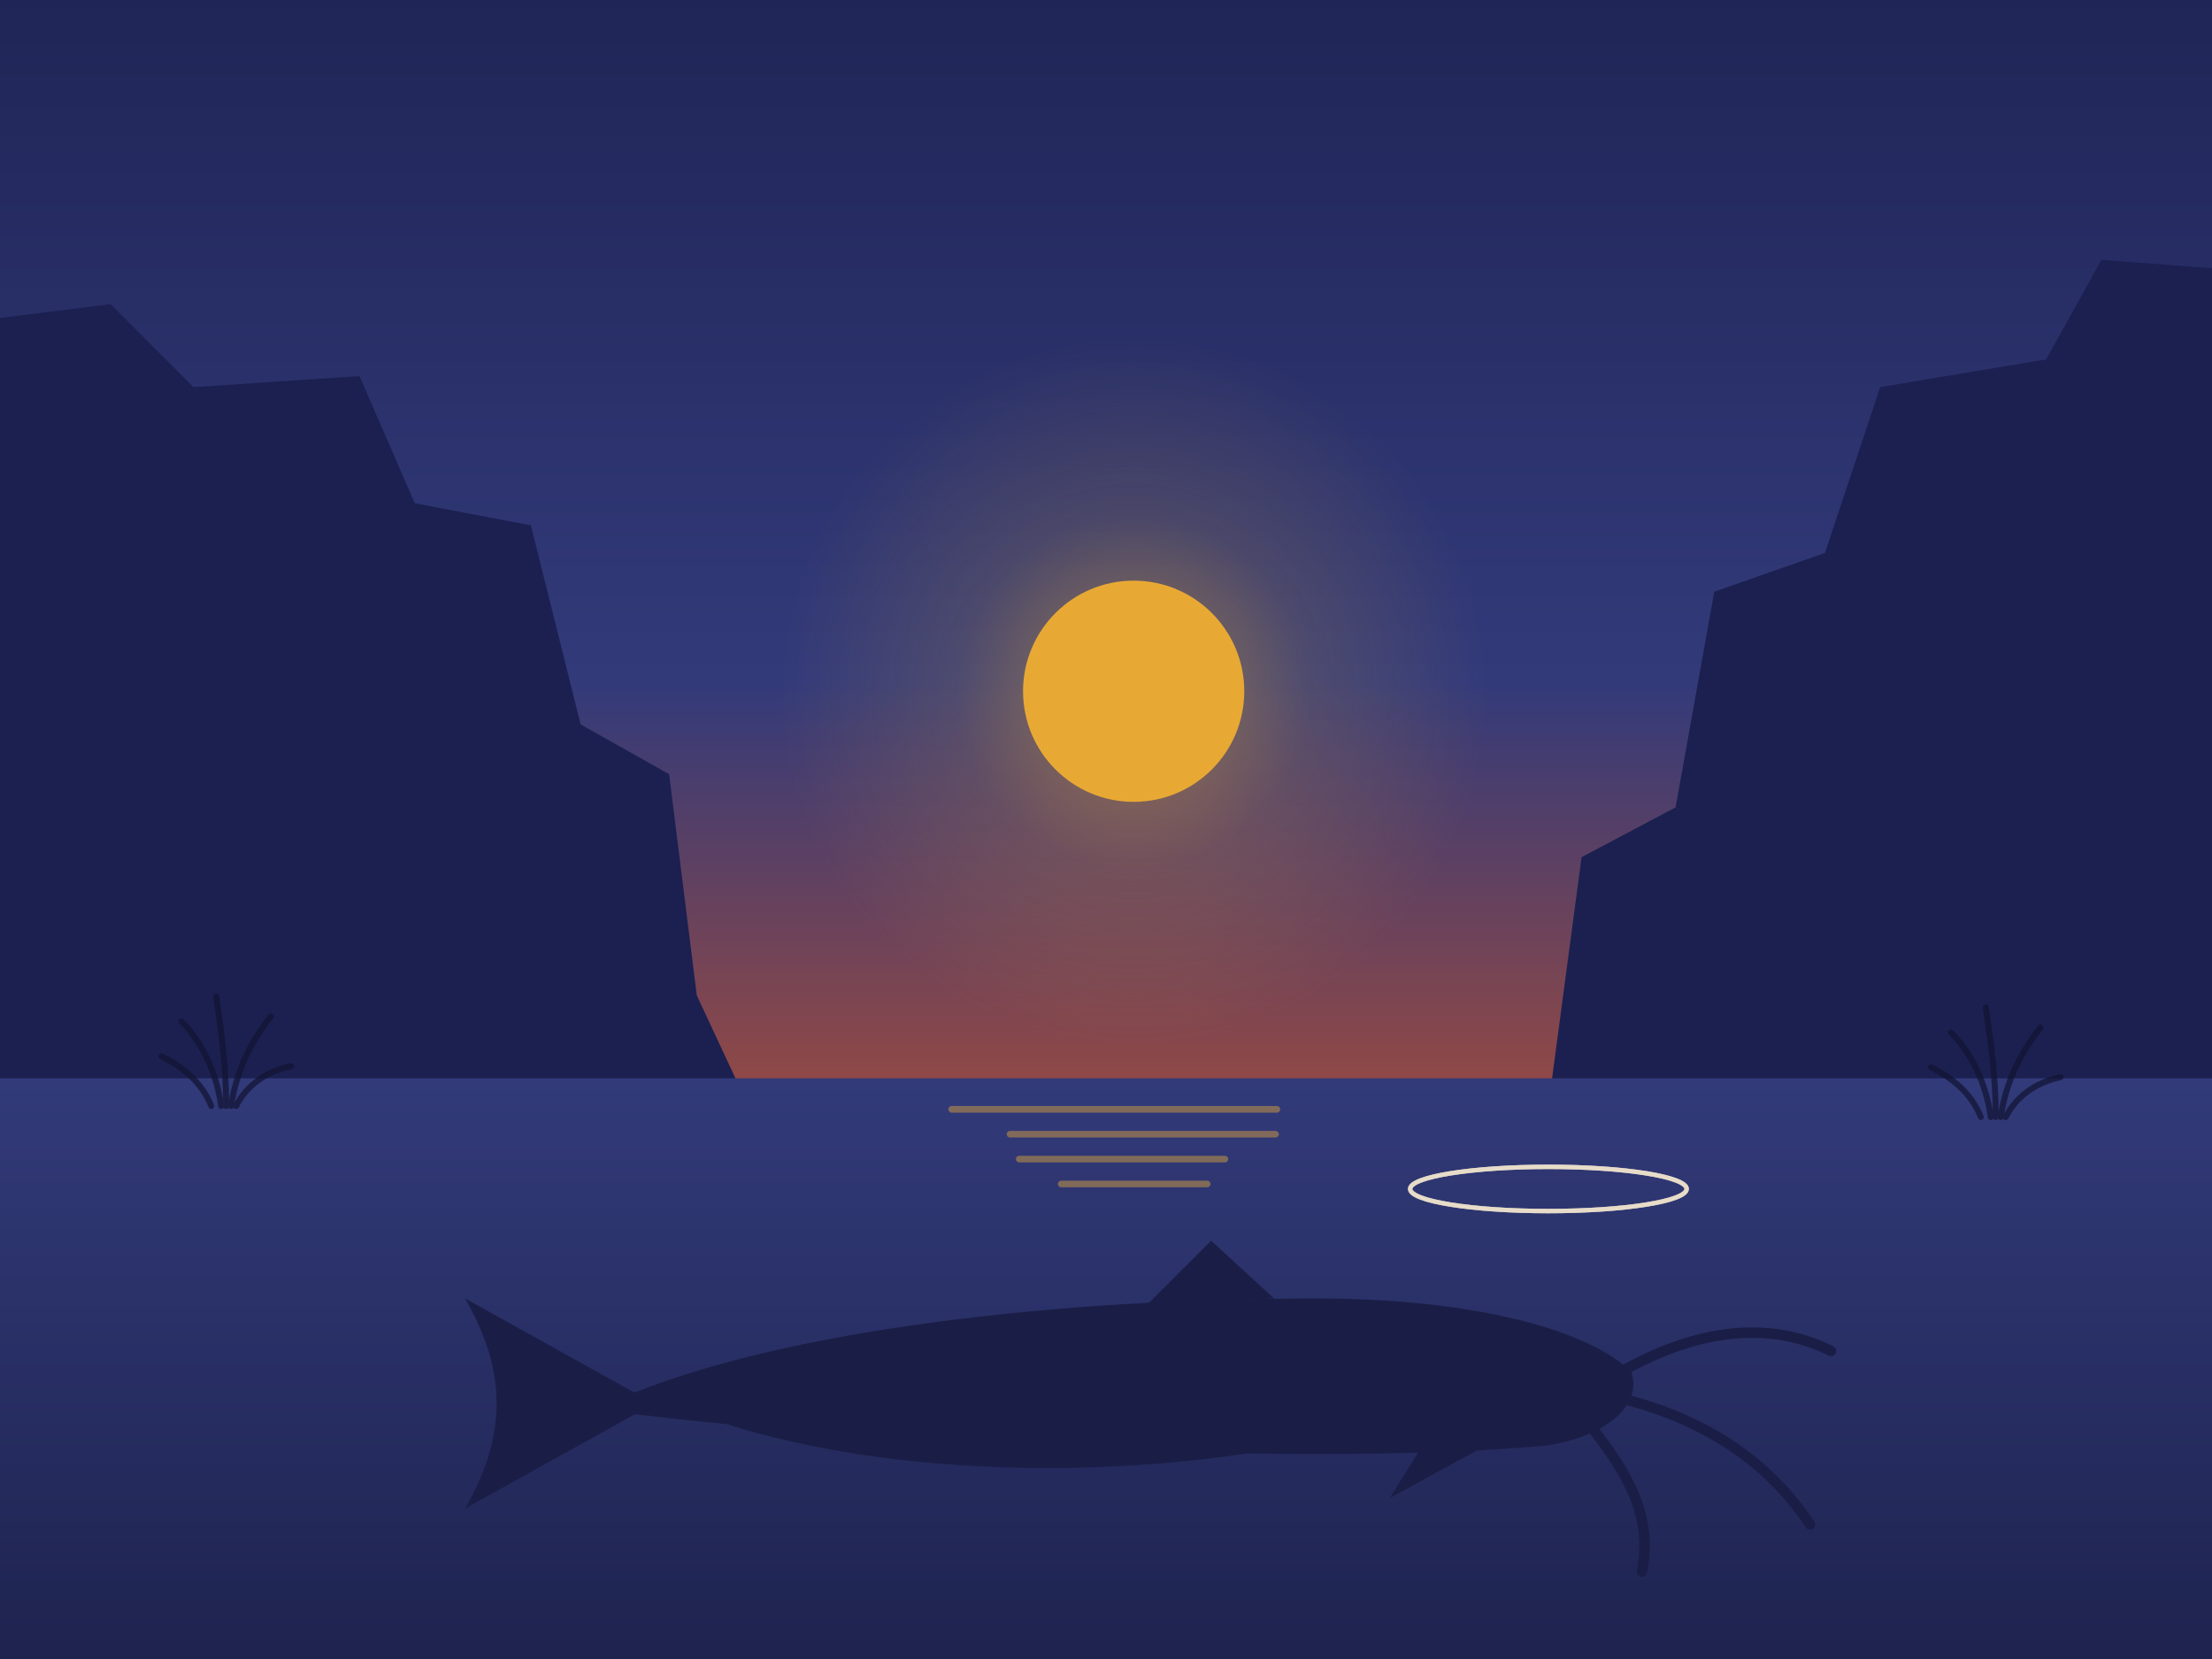
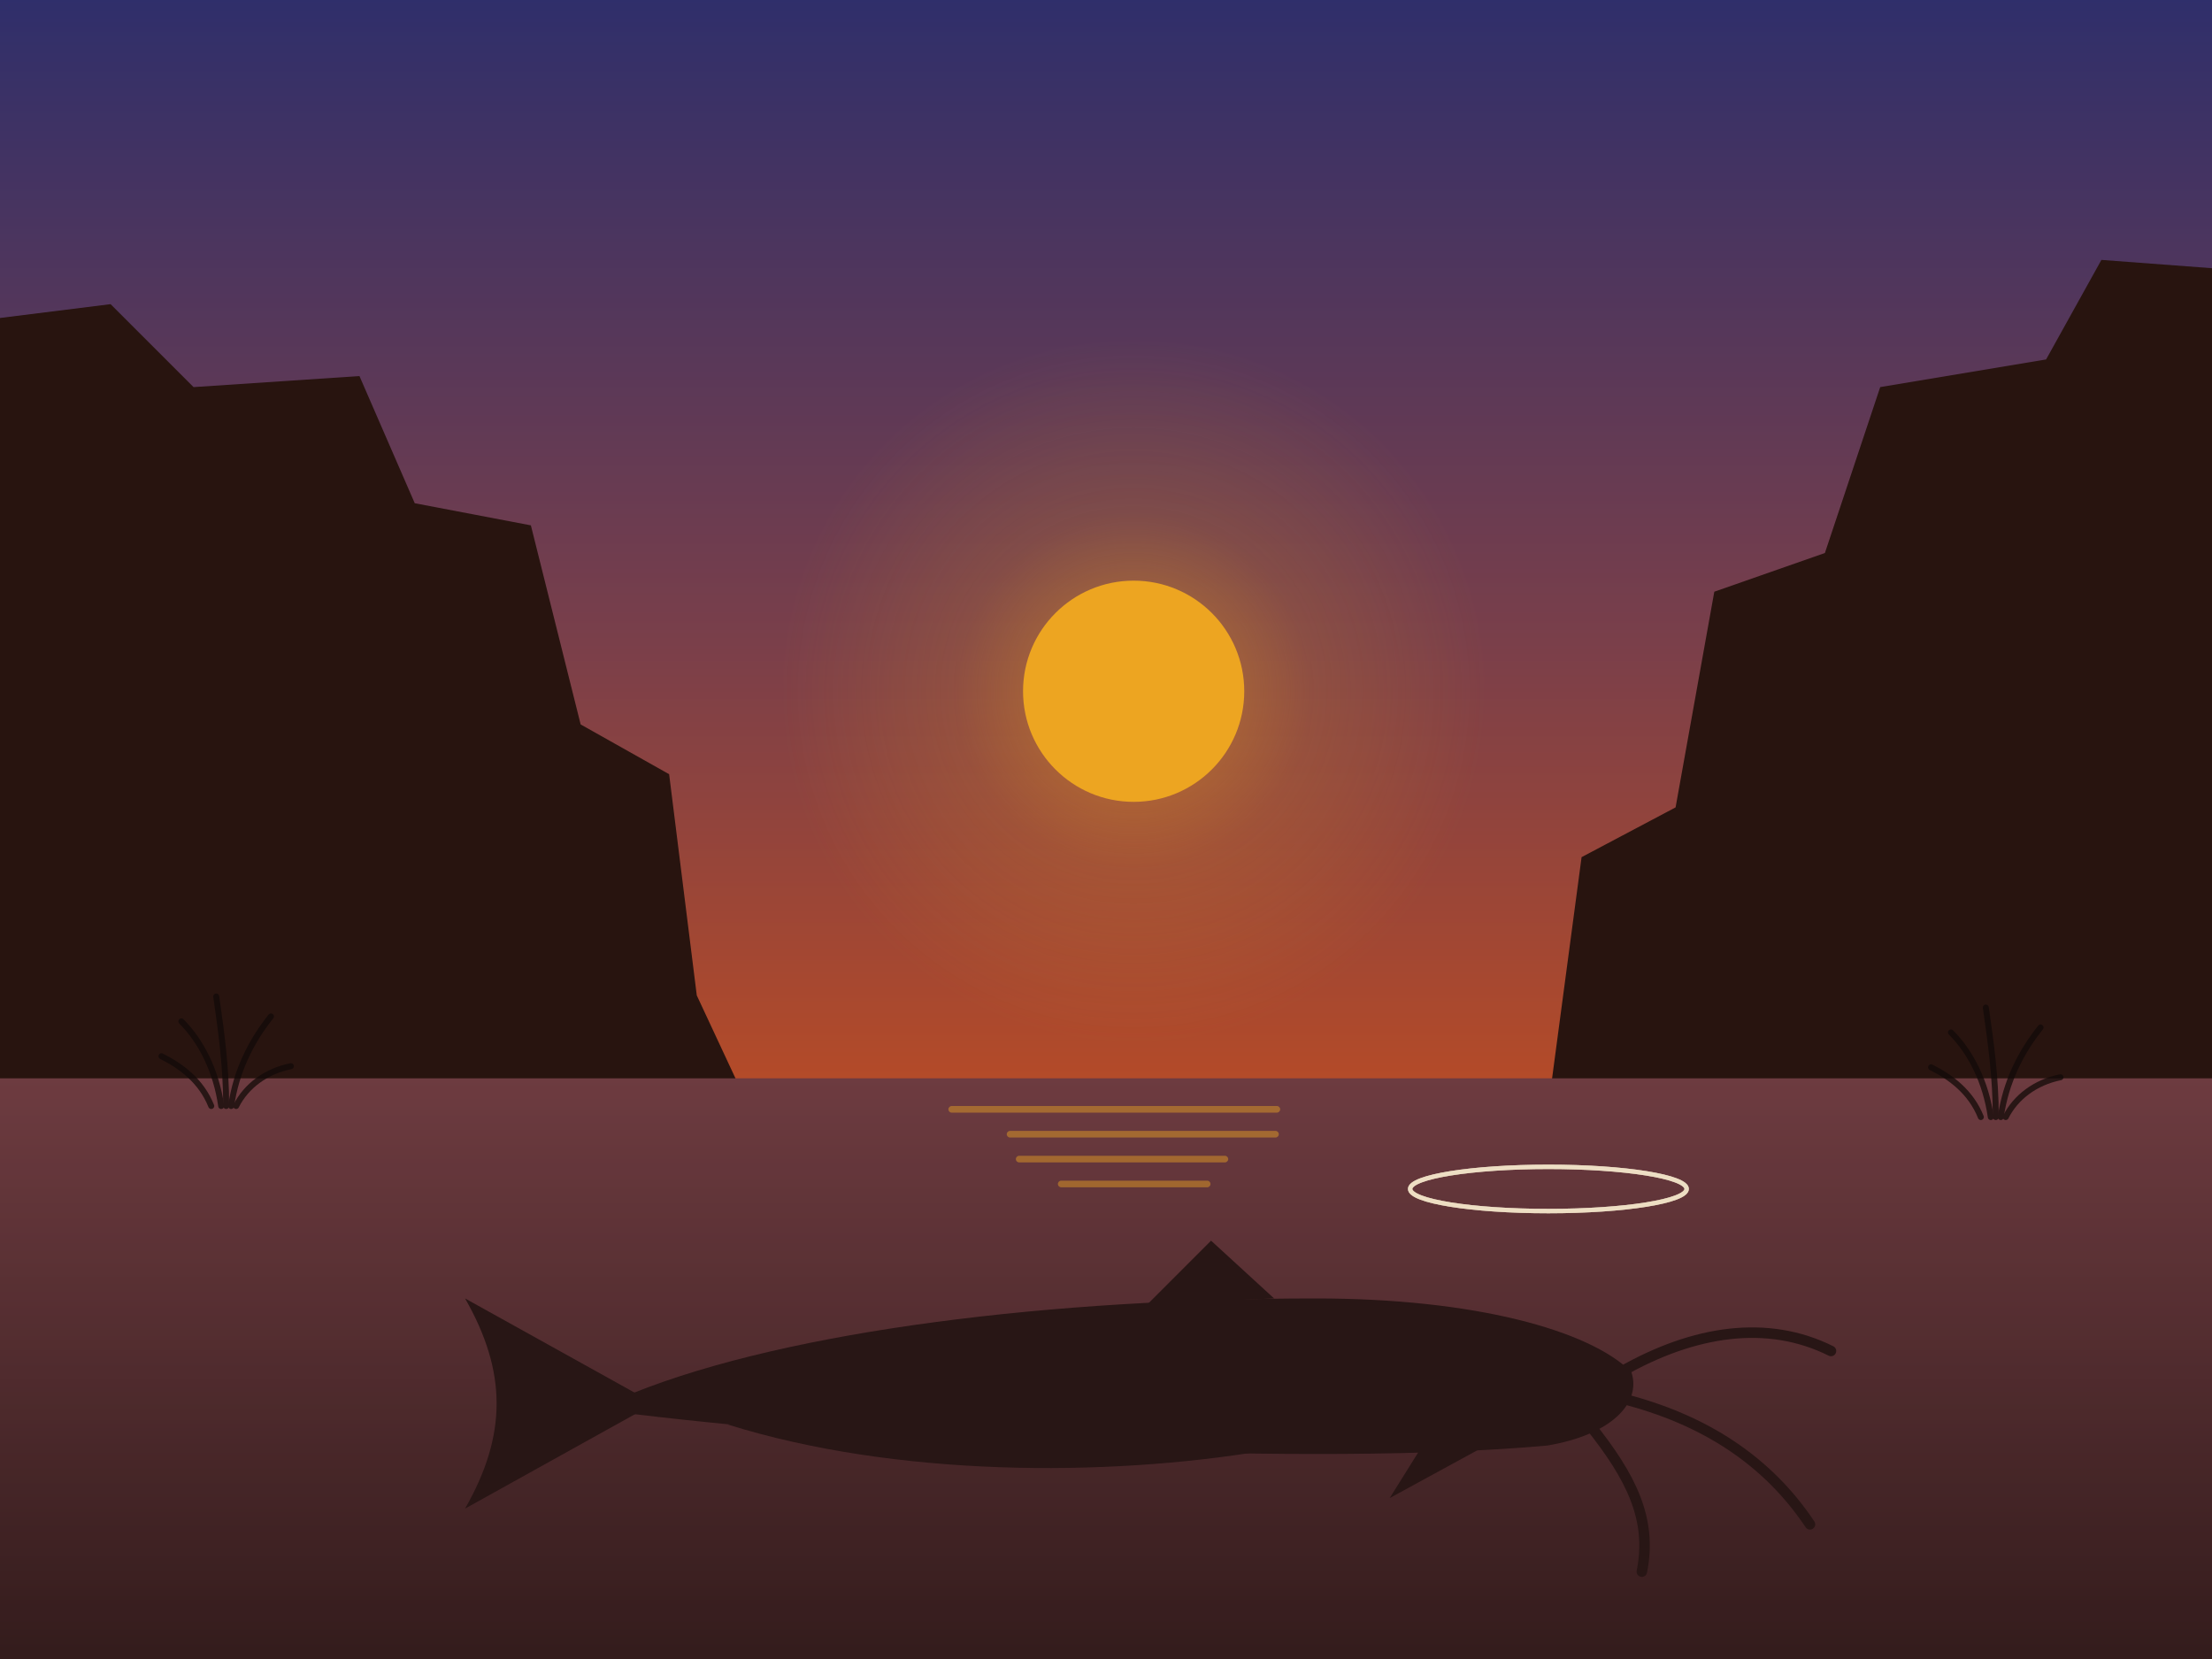
<svg xmlns="http://www.w3.org/2000/svg" viewBox="0 0 800 600" preserveAspectRatio="xMidYMid slice">
  <defs>
    <linearGradient id="dafra-ciel" x1="0" y1="0" x2="0" y2="1">
-       <stop offset="0" stop-color="#1d2251" />
-       <stop offset="0.42" stop-color="#323a7a" />
-       <stop offset="0.75" stop-color="#c2502b" />
-       <stop offset="1" stop-color="#e8a934" />
+       <stop offset="0" stop-color="#232c70" />
+       <stop offset="0.4" stop-color="#7a3f4a" />
+       <stop offset="0.72" stop-color="#c94f1c" />
+       <stop offset="1" stop-color="#eda521" />
    </linearGradient>
    <radialGradient id="dafra-halo">
-       <stop offset="0" stop-color="#e8a934" stop-opacity="0.55" />
-       <stop offset="0.5" stop-color="#e8a934" stop-opacity="0.15" />
-       <stop offset="1" stop-color="#e8a934" stop-opacity="0" />
+       <stop offset="0" stop-color="#eda521" stop-opacity="0.55" />
+       <stop offset="0.5" stop-color="#eda521" stop-opacity="0.15" />
+       <stop offset="1" stop-color="#eda521" stop-opacity="0" />
    </radialGradient>
    <linearGradient id="dafra-eau" x1="0" y1="0" x2="0" y2="1">
-       <stop offset="0" stop-color="#323a7a" />
-       <stop offset="1" stop-color="#14173a" />
+       <stop offset="0" stop-color="#6d3b40" />
+       <stop offset="1" stop-color="#170c0a" />
    </linearGradient>
  </defs>
  <g class="calque-fond">
    <rect x="-40" y="-40" width="880" height="680" fill="url(#dafra-ciel)" />
    <circle cx="410" cy="250" r="128" fill="url(#dafra-halo)" class="anime-lueur" />
-     <circle cx="410" cy="250" r="40" fill="#e8a934" />
-     <path fill="#1b2050" d="M-40 640 V120 L40 110 L70 140 L130 136 L150 182 L192 190 L210 262 L242 280 L252 360 L280 420 L310 640Z" />
-     <path fill="#1b2050" d="M840 640 V100 L760 94 L740 130 L680 140 L660 200 L620 214 L606 292 L572 310 L560 400 L528 440 L516 640Z" />
+     <circle cx="410" cy="250" r="40" fill="#eda521" />
+     <path fill="#28140f" d="M-40 640 V120 L40 110 L70 140 L130 136 L150 182 L192 190 L210 262 L242 280 L252 360 L280 420 L310 640Z" />
+     <path fill="#28140f" d="M840 640 V100 L760 94 L740 130 L680 140 L660 200 L620 214 L606 292 L572 310 L560 400 L528 440 L516 640Z" />
  </g>
  <g class="calque-decor">
    <rect x="-40" y="390" width="880" height="250" fill="url(#dafra-eau)" />
    <g class="anime-reflet">
-       <g fill="#e8a934" opacity="0.55">
+       <g fill="#eda521" opacity="0.55">
        <rect x="343" y="400" width="120" height="2.4" rx="1.2" />
        <rect x="364.1" y="409" width="98.4" height="2.4" rx="1.2" />
        <rect x="367.4" y="418" width="76.8" height="2.4" rx="1.2" />
        <rect x="382.6" y="427" width="55.2" height="2.4" rx="1.2" />
      </g>
    </g>
    <g transform="translate(80 400) scale(0.9 0.9)">
      <g class="anime-vent">
-         <path d="M0 0 C-2 -14 -8 -26 -16 -34" fill="none" stroke="#14173a" stroke-width="2.4" stroke-linecap="round" stroke-linejoin="round" />
-         <path d="M2 0 C2 -16 0 -30 -2 -44" fill="none" stroke="#14173a" stroke-width="2.4" stroke-linecap="round" stroke-linejoin="round" />
-         <path d="M4 0 C6 -14 12 -26 20 -36" fill="none" stroke="#14173a" stroke-width="2.4" stroke-linecap="round" stroke-linejoin="round" />
-         <path d="M-4 0 C-8 -10 -16 -16 -24 -20" fill="none" stroke="#14173a" stroke-width="2.4" stroke-linecap="round" stroke-linejoin="round" />
-         <path d="M6 0 C10 -8 18 -14 28 -16" fill="none" stroke="#14173a" stroke-width="2.4" stroke-linecap="round" stroke-linejoin="round" />
+         <path d="M0 0 C-2 -14 -8 -26 -16 -34" fill="none" stroke="#170c0a" stroke-width="2.4" stroke-linecap="round" stroke-linejoin="round" />
+         <path d="M2 0 C2 -16 0 -30 -2 -44" fill="none" stroke="#170c0a" stroke-width="2.4" stroke-linecap="round" stroke-linejoin="round" />
+         <path d="M4 0 C6 -14 12 -26 20 -36" fill="none" stroke="#170c0a" stroke-width="2.4" stroke-linecap="round" stroke-linejoin="round" />
+         <path d="M-4 0 C-8 -10 -16 -16 -24 -20" fill="none" stroke="#170c0a" stroke-width="2.4" stroke-linecap="round" stroke-linejoin="round" />
+         <path d="M6 0 C10 -8 18 -14 28 -16" fill="none" stroke="#170c0a" stroke-width="2.4" stroke-linecap="round" stroke-linejoin="round" />
      </g>
    </g>
    <g transform="translate(720 404) scale(0.9 0.9)">
      <g class="anime-vent" style="animation-delay:-0.7s">
-         <path d="M0 0 C-2 -14 -8 -26 -16 -34" fill="none" stroke="#14173a" stroke-width="2.4" stroke-linecap="round" stroke-linejoin="round" />
-         <path d="M2 0 C2 -16 0 -30 -2 -44" fill="none" stroke="#14173a" stroke-width="2.4" stroke-linecap="round" stroke-linejoin="round" />
-         <path d="M4 0 C6 -14 12 -26 20 -36" fill="none" stroke="#14173a" stroke-width="2.4" stroke-linecap="round" stroke-linejoin="round" />
-         <path d="M-4 0 C-8 -10 -16 -16 -24 -20" fill="none" stroke="#14173a" stroke-width="2.4" stroke-linecap="round" stroke-linejoin="round" />
-         <path d="M6 0 C10 -8 18 -14 28 -16" fill="none" stroke="#14173a" stroke-width="2.4" stroke-linecap="round" stroke-linejoin="round" />
+         <path d="M0 0 C-2 -14 -8 -26 -16 -34" fill="none" stroke="#170c0a" stroke-width="2.4" stroke-linecap="round" stroke-linejoin="round" />
+         <path d="M2 0 C2 -16 0 -30 -2 -44" fill="none" stroke="#170c0a" stroke-width="2.4" stroke-linecap="round" stroke-linejoin="round" />
+         <path d="M4 0 C6 -14 12 -26 20 -36" fill="none" stroke="#170c0a" stroke-width="2.4" stroke-linecap="round" stroke-linejoin="round" />
+         <path d="M-4 0 C-8 -10 -16 -16 -24 -20" fill="none" stroke="#170c0a" stroke-width="2.4" stroke-linecap="round" stroke-linejoin="round" />
+         <path d="M6 0 C10 -8 18 -14 28 -16" fill="none" stroke="#170c0a" stroke-width="2.4" stroke-linecap="round" stroke-linejoin="round" />
      </g>
    </g>
  </g>
  <g class="calque-personnages">
    <g class="anime-nage">
      <g transform="translate(400 500) scale(1.9 1.9)">
-         <g fill="#14173a">
+         <g fill="#170c0a">
          <path d="M-90 2 C-60 -10 -10 -16 40 -16 C70 -16 92 -10 100 -2 C102 4 96 10 84 12 C40 16 -40 12 -90 6Z" />
          <path d="M-86 4 L-122 -16 C-114 -2 -114 10 -122 24Z" />
          <path d="M8 -15 L20 -27 L32 -16Z" />
          <path d="M-72 8 C-40 18 0 18 30 13 L-60 5Z" />
          <path d="M64 6 L54 22 L76 10Z" />
        </g>
-         <path d="M98 -2 C112 -10 126 -12 138 -6" fill="none" stroke="#14173a" stroke-width="2" stroke-linecap="round" stroke-linejoin="round" />
-         <path d="M98 3 C114 7 126 15 134 27" fill="none" stroke="#14173a" stroke-width="2" stroke-linecap="round" stroke-linejoin="round" />
-         <path d="M92 8 C100 18 104 26 102 36" fill="none" stroke="#14173a" stroke-width="2" stroke-linecap="round" stroke-linejoin="round" />
+         <path d="M98 -2 C112 -10 126 -12 138 -6" fill="none" stroke="#170c0a" stroke-width="2" stroke-linecap="round" stroke-linejoin="round" />
+         <path d="M98 3 C114 7 126 15 134 27" fill="none" stroke="#170c0a" stroke-width="2" stroke-linecap="round" stroke-linejoin="round" />
+         <path d="M92 8 C100 18 104 26 102 36" fill="none" stroke="#170c0a" stroke-width="2" stroke-linecap="round" stroke-linejoin="round" />
      </g>
    </g>
-     <rect x="-40" y="390" width="880" height="250" fill="#323a7a" opacity="0.2" />
+     <rect x="-40" y="390" width="880" height="250" fill="#6d3b40" opacity="0.2" />
    <g class="anime-onde" style="animation-delay:0s">
-       <ellipse cx="560" cy="430" rx="50" ry="8" fill="none" stroke="#f3e7cf" stroke-width="1.6" opacity="0.6" />
+       <ellipse cx="560" cy="430" rx="50" ry="8" fill="none" stroke="#f7e9cd" stroke-width="1.6" opacity="0.6" />
    </g>
    <g class="anime-onde" style="animation-delay:-1.3s">
-       <ellipse cx="560" cy="430" rx="50" ry="8" fill="none" stroke="#f3e7cf" stroke-width="1.6" opacity="0.6" />
+       <ellipse cx="560" cy="430" rx="50" ry="8" fill="none" stroke="#f7e9cd" stroke-width="1.6" opacity="0.6" />
    </g>
    <g class="anime-onde" style="animation-delay:-2.6s">
-       <ellipse cx="560" cy="430" rx="50" ry="8" fill="none" stroke="#f3e7cf" stroke-width="1.6" opacity="0.6" />
+       <ellipse cx="560" cy="430" rx="50" ry="8" fill="none" stroke="#f7e9cd" stroke-width="1.6" opacity="0.6" />
    </g>
  </g>
</svg>
